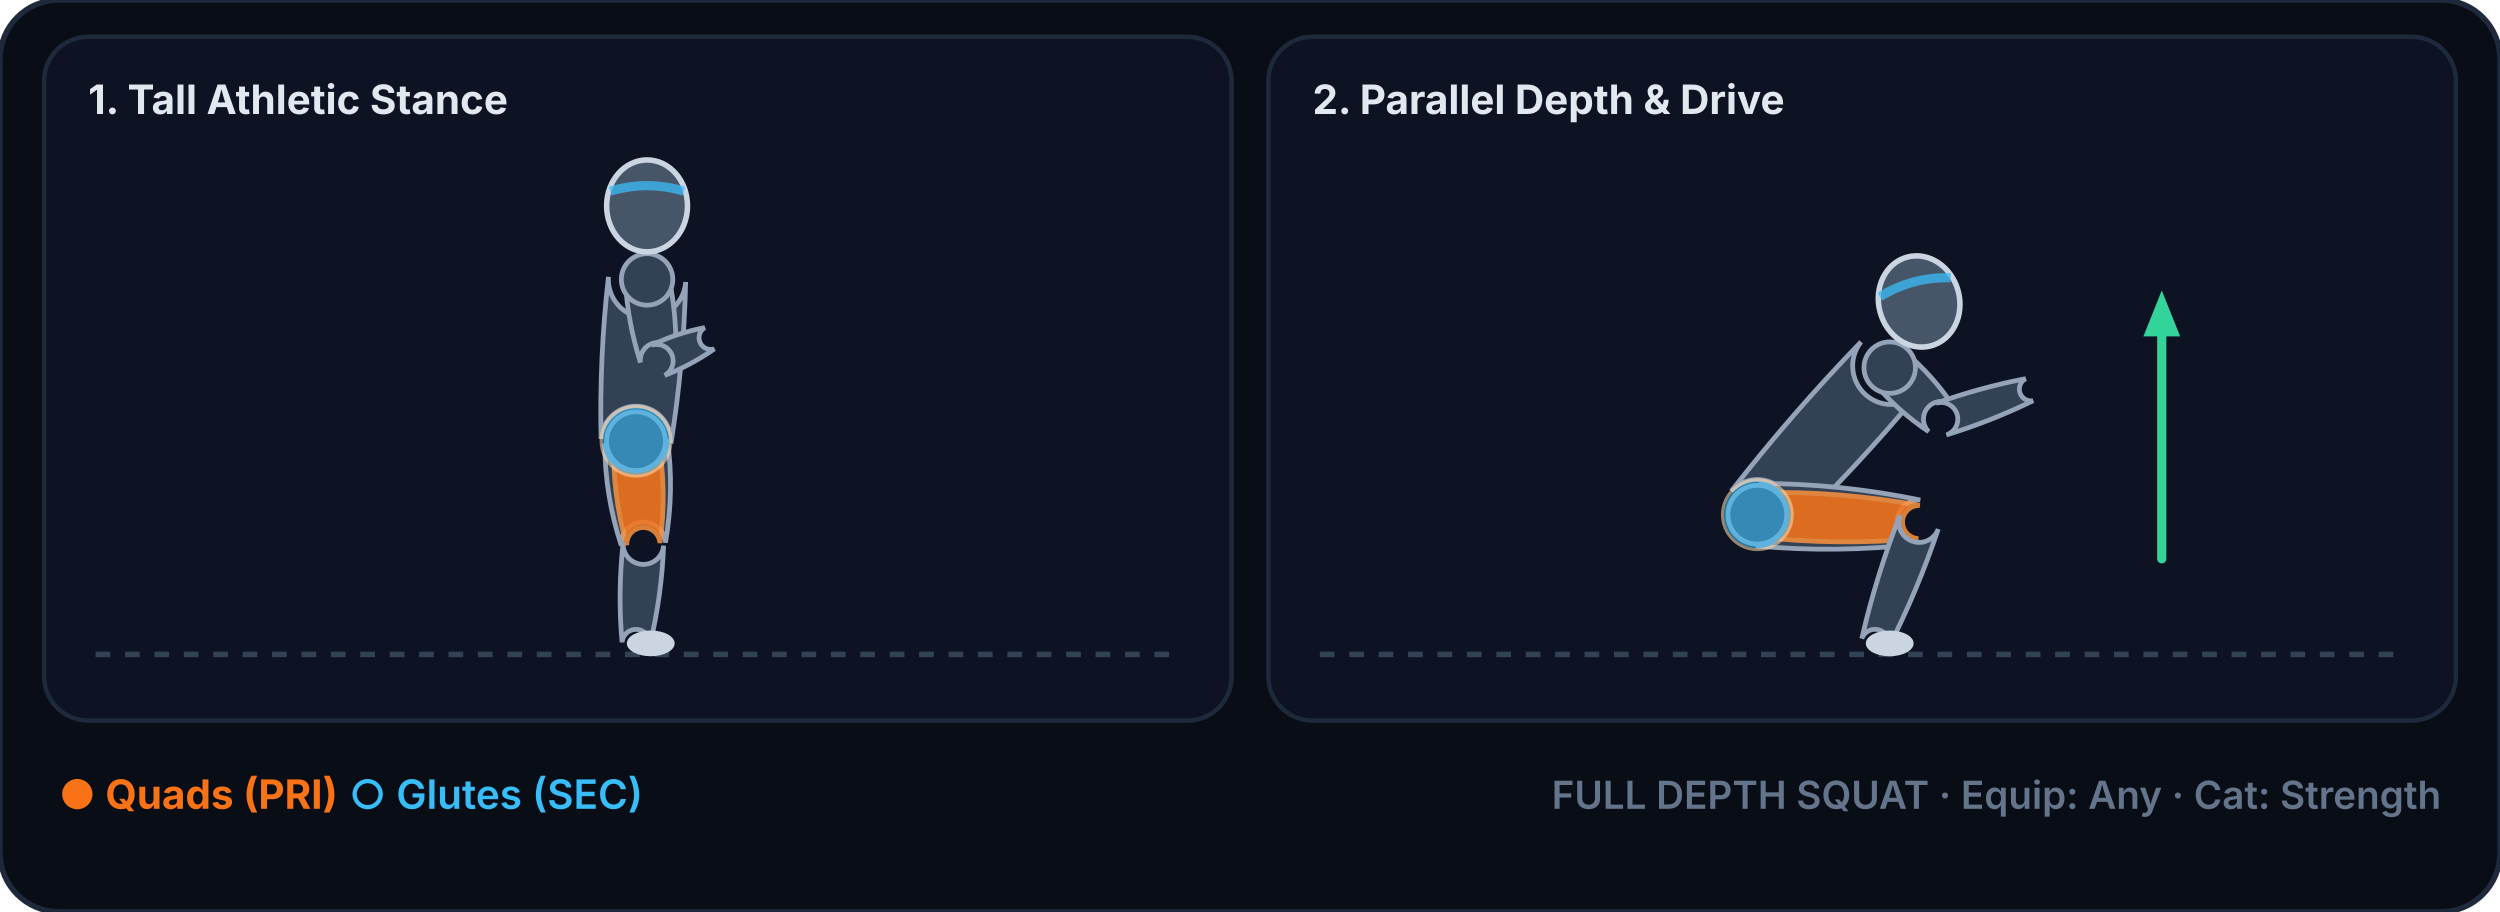
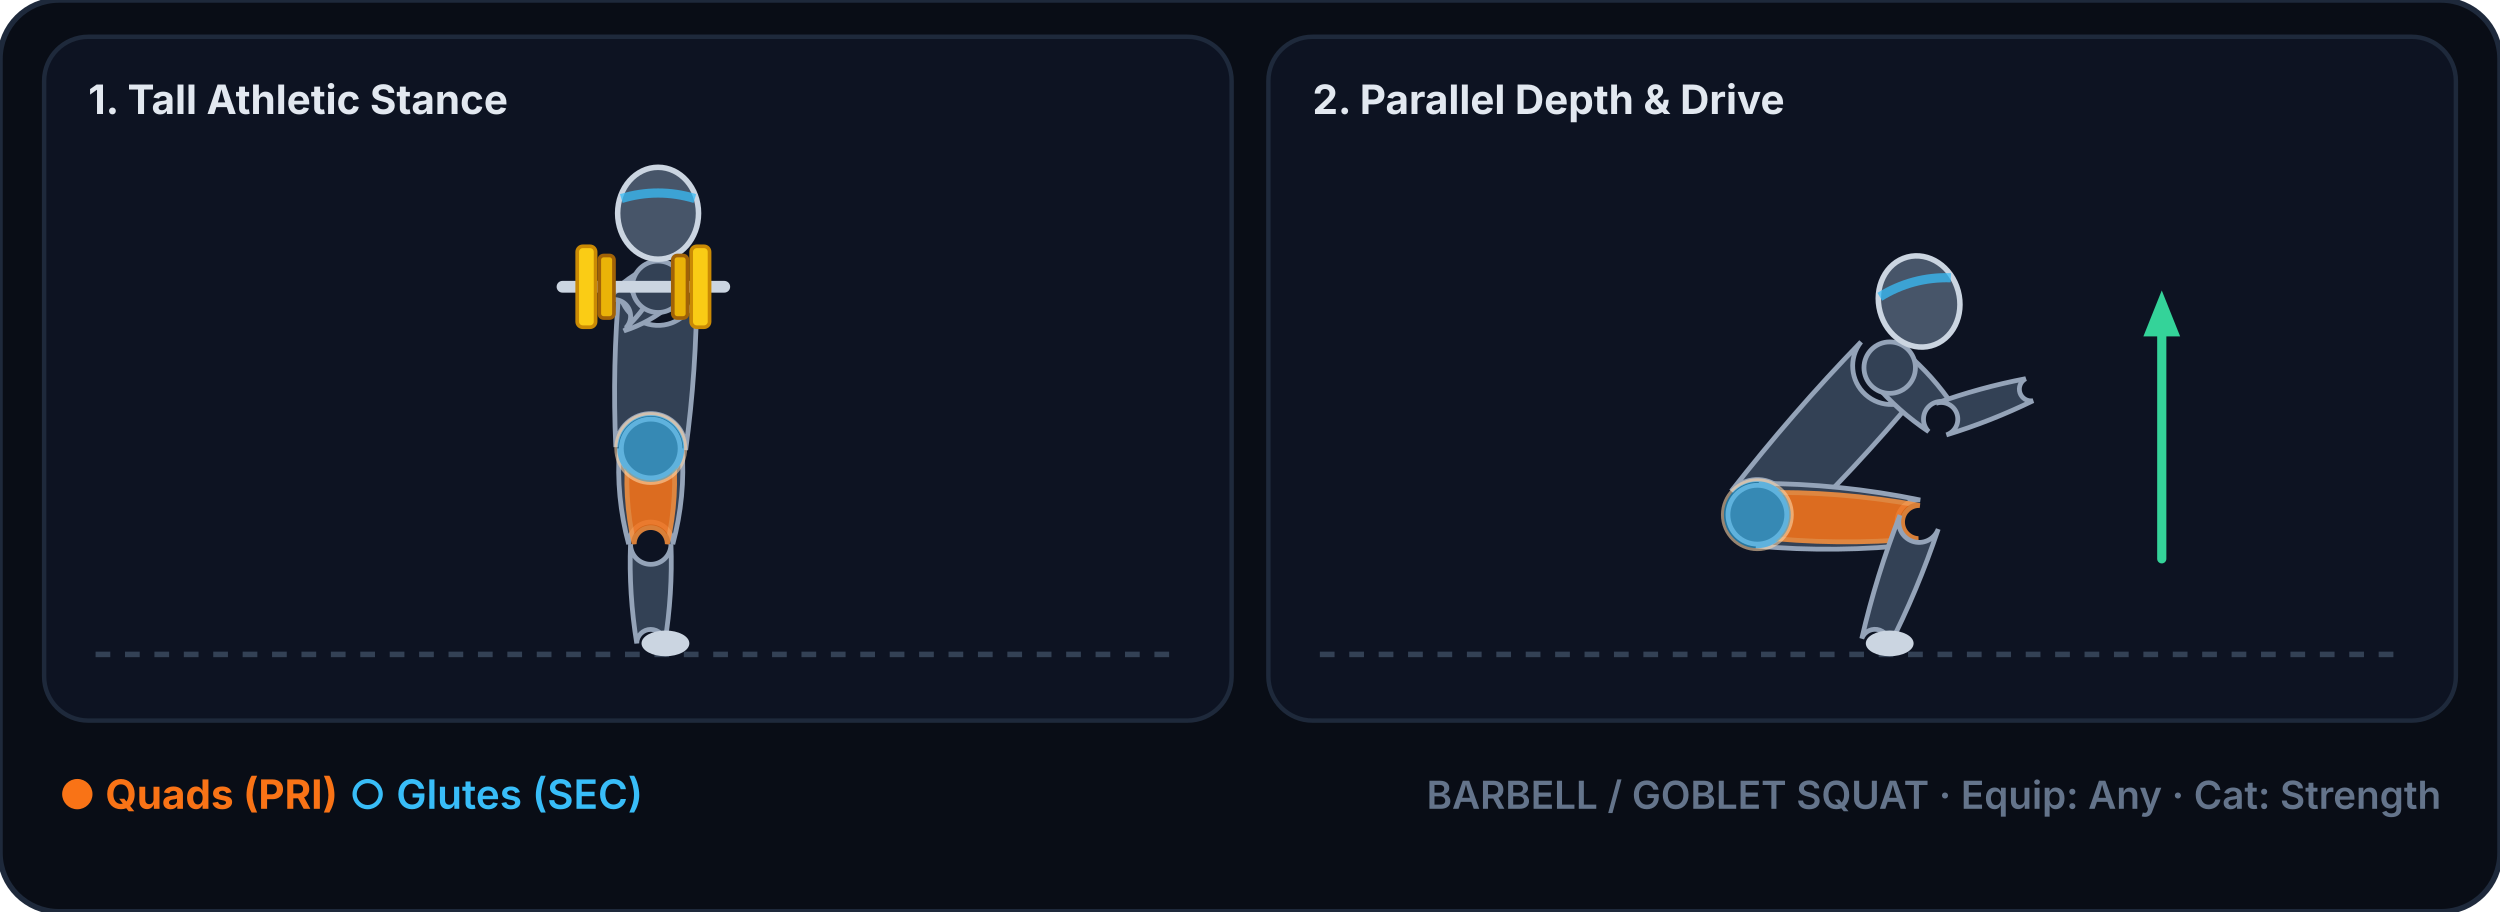
- <svg xmlns="http://www.w3.org/2000/svg" viewBox="0 0 680 248" width="680" height="248" role="img" aria-label="Squats multi-step exercise diagram">
+ <svg xmlns="http://www.w3.org/2000/svg" viewBox="0 0 680 248" width="680" height="248" role="img" aria-label="Barbell or Goblet Squats multi-step exercise diagram">
  <defs>
    <marker id="arrow" viewBox="0 0 10 10" refX="6" refY="5" markerWidth="5" markerHeight="5" orient="auto-start-reverse">
      <path d="M 0 1 L 10 5 L 0 9 z" fill="#34d399" />
    </marker>
  </defs>
  <rect width="680" height="248" rx="16" fill="#090d16" stroke="#1e293b" stroke-width="1.5" />
  <g transform="translate(12, 10)">
    <rect width="323" height="186" rx="12" fill="#0d1322" stroke="#1e293b" stroke-width="1.2" />
    <text x="12" y="21" fill="#e2e8f0" font-family="-apple-system, BlinkMacSystemFont, sans-serif" font-size="11" font-weight="700">1. Tall Athletic Stance</text>
    <line x1="14" y1="168" x2="309" y2="168" stroke="#334155" stroke-width="1.5" stroke-dasharray="4 4" />
    <g transform="translate(59, 0)">
-       <path d="M 111.5 110.6 Q 115.0 88.8 115.5 66.7 A 10.5 10.5 0 0 1 94.5 65.3 Q 92.0 87.2 92.5 109.4 A 9.5 9.5 0 0 1 111.5 110.6 Z" fill="#334155" stroke="#94a3b8" stroke-width="1.3" />
-       <path d="M 93.5 110.6 Q 93.5 124.7 98.0 138.4 A 6 6 0 0 1 110.0 137.6 Q 112.5 123.3 110.5 109.4 A 8.5 8.5 0 0 1 93.5 110.6 Z" fill="#334155" stroke="#94a3b8" stroke-width="1.3" />
+       <path d="M 115.5 112.4 Q 118.5 90.5 118.5 68.5 A 10.5 10.5 0 0 1 97.5 67.5 Q 95.5 89.5 96.5 111.6 A 9.5 9.5 0 0 1 115.5 112.4 Z" fill="#334155" stroke="#94a3b8" stroke-width="1.3" />
+       <path d="M 97.5 112.0 Q 96.5 125.0 100.0 138.0 A 6 6 0 0 1 112.0 138.0 Q 115.5 125.0 114.5 112.0 A 8.5 8.5 0 0 1 97.5 112.0 Z" fill="#334155" stroke="#94a3b8" stroke-width="1.3" />
      <g opacity="0.85">
-         <path d="M 96.0 110.4 Q 95.5 124.5 99.5 138.3 A 4.5 4.5 0 0 1 108.5 137.7 Q 110.5 123.5 108.0 109.6 A 6 6 0 0 1 96.0 110.4 Z" fill="#f97316" stroke="#fb923c" stroke-width="1.3" />
+         <path d="M 100.0 112.0 Q 98.5 125.0 101.5 138.0 A 4.5 4.5 0 0 1 110.5 138.0 Q 113.5 125.0 112.0 112.0 A 6 6 0 0 1 100.0 112.0 Z" fill="#f97316" stroke="#fb923c" stroke-width="1.3" />
      </g>
-       <circle cx="102.0" cy="110.0" r="8" fill="#334155" stroke="#94a3b8" stroke-width="1.3" />
-       <circle cx="102.0" cy="110.0" r="9.5" fill="#38bdf8" opacity="0.58" stroke="#fed7aa" stroke-width="0.8" />
-       <path d="M 98.5 137.6 Q 97.0 151.1 98.2 164.7 A 3.8 3.8 0 0 1 105.8 165.3 Q 109.0 151.9 109.5 138.4 A 5.5 5.5 0 0 1 98.5 137.6 Z" fill="#334155" stroke="#94a3b8" stroke-width="1.3" />
-       <ellipse cx="106.0" cy="165.0" rx="6.5" ry="3.5" fill="#cbd5e1" />
-       <path d="M 99.1 66.8 Q 99.8 77.9 103.2 88.6 A 4.8 4.8 0 0 1 112.8 87.4 Q 113.2 76.1 110.9 65.2 A 6 6 0 0 1 99.1 66.8 Z" fill="#334155" stroke="#94a3b8" stroke-width="1.3" />
-       <path d="M 109.8 92.1 Q 116.9 89.4 123.3 84.9 A 3.2 3.2 0 0 1 120.7 79.1 Q 113.1 80.6 106.2 83.9 A 4.5 4.5 0 0 1 109.8 92.1 Z" fill="#334155" stroke="#94a3b8" stroke-width="1.3" />
-       <circle cx="105.0" cy="66.0" r="7" fill="#334155" stroke="#94a3b8" stroke-width="1.3" />
-       <g transform="translate(105.0, 46.0) rotate(0)">
+       <circle cx="106.0" cy="112.0" r="8" fill="#334155" stroke="#94a3b8" stroke-width="1.3" />
+       <circle cx="106.0" cy="112.0" r="9.5" fill="#38bdf8" opacity="0.58" stroke="#fed7aa" stroke-width="0.8" />
+       <path d="M 100.5 138.0 Q 100.0 151.5 102.2 165.0 A 3.8 3.8 0 0 1 109.8 165.0 Q 112.0 151.5 111.5 138.0 A 5.5 5.5 0 0 1 100.5 138.0 Z" fill="#334155" stroke="#94a3b8" stroke-width="1.3" />
+       <ellipse cx="110.0" cy="165.0" rx="6.5" ry="3.5" fill="#cbd5e1" />
+       <path d="M 104.7 63.0 Q 98.2 66.3 93.3 72.0 A 4.8 4.8 0 0 1 98.7 80.0 Q 105.8 77.7 111.3 73.0 A 6 6 0 0 1 104.7 63.0 Z" fill="#334155" stroke="#94a3b8" stroke-width="1.3" />
+       <path d="M 99.2 79.2 Q 103.4 75.4 106.3 70.3 A 3.2 3.2 0 0 1 101.7 65.7 Q 96.6 68.6 92.8 72.8 A 4.5 4.5 0 0 1 99.2 79.2 Z" fill="#334155" stroke="#94a3b8" stroke-width="1.3" />
+       <circle cx="108.0" cy="68.0" r="7" fill="#334155" stroke="#94a3b8" stroke-width="1.3" />
+       <g transform="translate(108.0, 48.0) rotate(0)">
        <ellipse cx="0" cy="0" rx="11" ry="12.5" fill="#475569" stroke="#cbd5e1" stroke-width="1.5" />
        <path d="M -10 -4 Q 0 -7 10 -4" stroke="#38bdf8" stroke-width="2.5" fill="none" opacity="0.75" />
+       </g>
+       <g transform="translate(104.0, 68.0) rotate(0)">
+         <line x1="-22" y1="0" x2="22" y2="0" stroke="#cbd5e1" stroke-width="3.2" stroke-linecap="round" />
+         <rect x="-18" y="-11" width="5" height="22" rx="1.5" fill="#facc15" stroke="#ca8a04" stroke-width="1" />
+         <rect x="-12" y="-8.5" width="4" height="17" rx="1.2" fill="#eab308" stroke="#a16207" stroke-width="1" />
+         <rect x="13" y="-11" width="5" height="22" rx="1.5" fill="#facc15" stroke="#ca8a04" stroke-width="1" />
+         <rect x="8" y="-8.5" width="4" height="17" rx="1.2" fill="#eab308" stroke="#a16207" stroke-width="1" />
      </g>
    </g>
  </g>
  <g transform="translate(345, 10)">
    <rect width="323" height="186" rx="12" fill="#0d1322" stroke="#1e293b" stroke-width="1.2" />
    <text x="12" y="21" fill="#e2e8f0" font-family="-apple-system, BlinkMacSystemFont, sans-serif" font-size="11" font-weight="700">2. Parallel Depth &amp; Drive</text>
    <line x1="14" y1="168" x2="309" y2="168" stroke="#334155" stroke-width="1.5" stroke-dasharray="4 4" />
    <g transform="translate(59, 0)">
      <path d="M 81.1 136.4 Q 100.5 117.7 117.8 97.0 A 10.5 10.5 0 0 1 102.2 83.0 Q 83.5 102.3 66.9 123.6 A 9.5 9.5 0 0 1 81.1 136.4 Z" fill="#334155" stroke="#94a3b8" stroke-width="1.3" />
      <path d="M 73.6 138.5 Q 95.6 140.5 117.7 138.0 A 6 6 0 0 1 118.3 126.0 Q 96.4 121.5 74.4 121.5 A 8.5 8.5 0 0 1 73.6 138.5 Z" fill="#334155" stroke="#94a3b8" stroke-width="1.3" />
      <g opacity="0.85">
        <path d="M 73.7 136.0 Q 95.7 138.5 117.8 136.5 A 4.5 4.5 0 0 1 118.2 127.5 Q 96.3 123.5 74.3 124.0 A 6 6 0 0 1 73.7 136.0 Z" fill="#f97316" stroke="#fb923c" stroke-width="1.3" />
      </g>
      <circle cx="74.0" cy="130.0" r="8" fill="#334155" stroke="#94a3b8" stroke-width="1.3" />
      <circle cx="74.0" cy="130.0" r="9.5" fill="#38bdf8" opacity="0.58" stroke="#fed7aa" stroke-width="0.8" />
      <path d="M 112.8 130.1 Q 106.4 146.4 102.4 163.7 A 3.8 3.8 0 0 1 109.6 166.3 Q 117.6 150.6 123.2 133.9 A 5.5 5.5 0 0 1 112.8 130.1 Z" fill="#334155" stroke="#94a3b8" stroke-width="1.3" />
      <ellipse cx="110.0" cy="165.0" rx="6.5" ry="3.5" fill="#cbd5e1" />
      <path d="M 105.8 94.2 Q 112.2 101.8 120.6 107.4 A 4.8 4.8 0 0 1 127.4 100.6 Q 121.8 92.2 114.2 85.8 A 6 6 0 0 1 105.8 94.2 Z" fill="#334155" stroke="#94a3b8" stroke-width="1.3" />
      <path d="M 125.4 108.3 Q 137.5 104.6 149.0 99.0 A 3.2 3.2 0 0 1 147.0 93.0 Q 134.5 95.4 122.6 99.7 A 4.5 4.5 0 0 1 125.4 108.3 Z" fill="#334155" stroke="#94a3b8" stroke-width="1.3" />
      <circle cx="110.0" cy="90.0" r="7" fill="#334155" stroke="#94a3b8" stroke-width="1.3" />
      <g transform="translate(118.0, 72.0) rotate(-15)">
        <ellipse cx="0" cy="0" rx="11" ry="12.5" fill="#475569" stroke="#cbd5e1" stroke-width="1.5" />
        <path d="M -10 -4 Q 0 -7 10 -4" stroke="#38bdf8" stroke-width="2.5" fill="none" opacity="0.75" />
      </g>
      <path d="M 184 142 L 184 74" stroke="#34d399" stroke-width="2.5" stroke-linecap="round" marker-end="url(#arrow)" />
    </g>
  </g>
  <text x="16" y="220" fill="#cbd5e1" font-family="-apple-system, BlinkMacSystemFont, sans-serif" font-size="11">
    <tspan fill="#f97316" font-weight="700">● Quads (PRI)</tspan>
    <tspan fill="#38bdf8" font-weight="600">  ○ Glutes (SEC)</tspan>
  </text>
  <text x="664" y="220" text-anchor="end" fill="#64748b" font-family="-apple-system, BlinkMacSystemFont, sans-serif" font-size="10.5" font-weight="600">
-     FULL DEPTH SQUAT · Equip: Any · Cat: Strength
+     BARBELL / GOBLET SQUAT · Equip: Any · Cat: Strength
  </text>
</svg>
